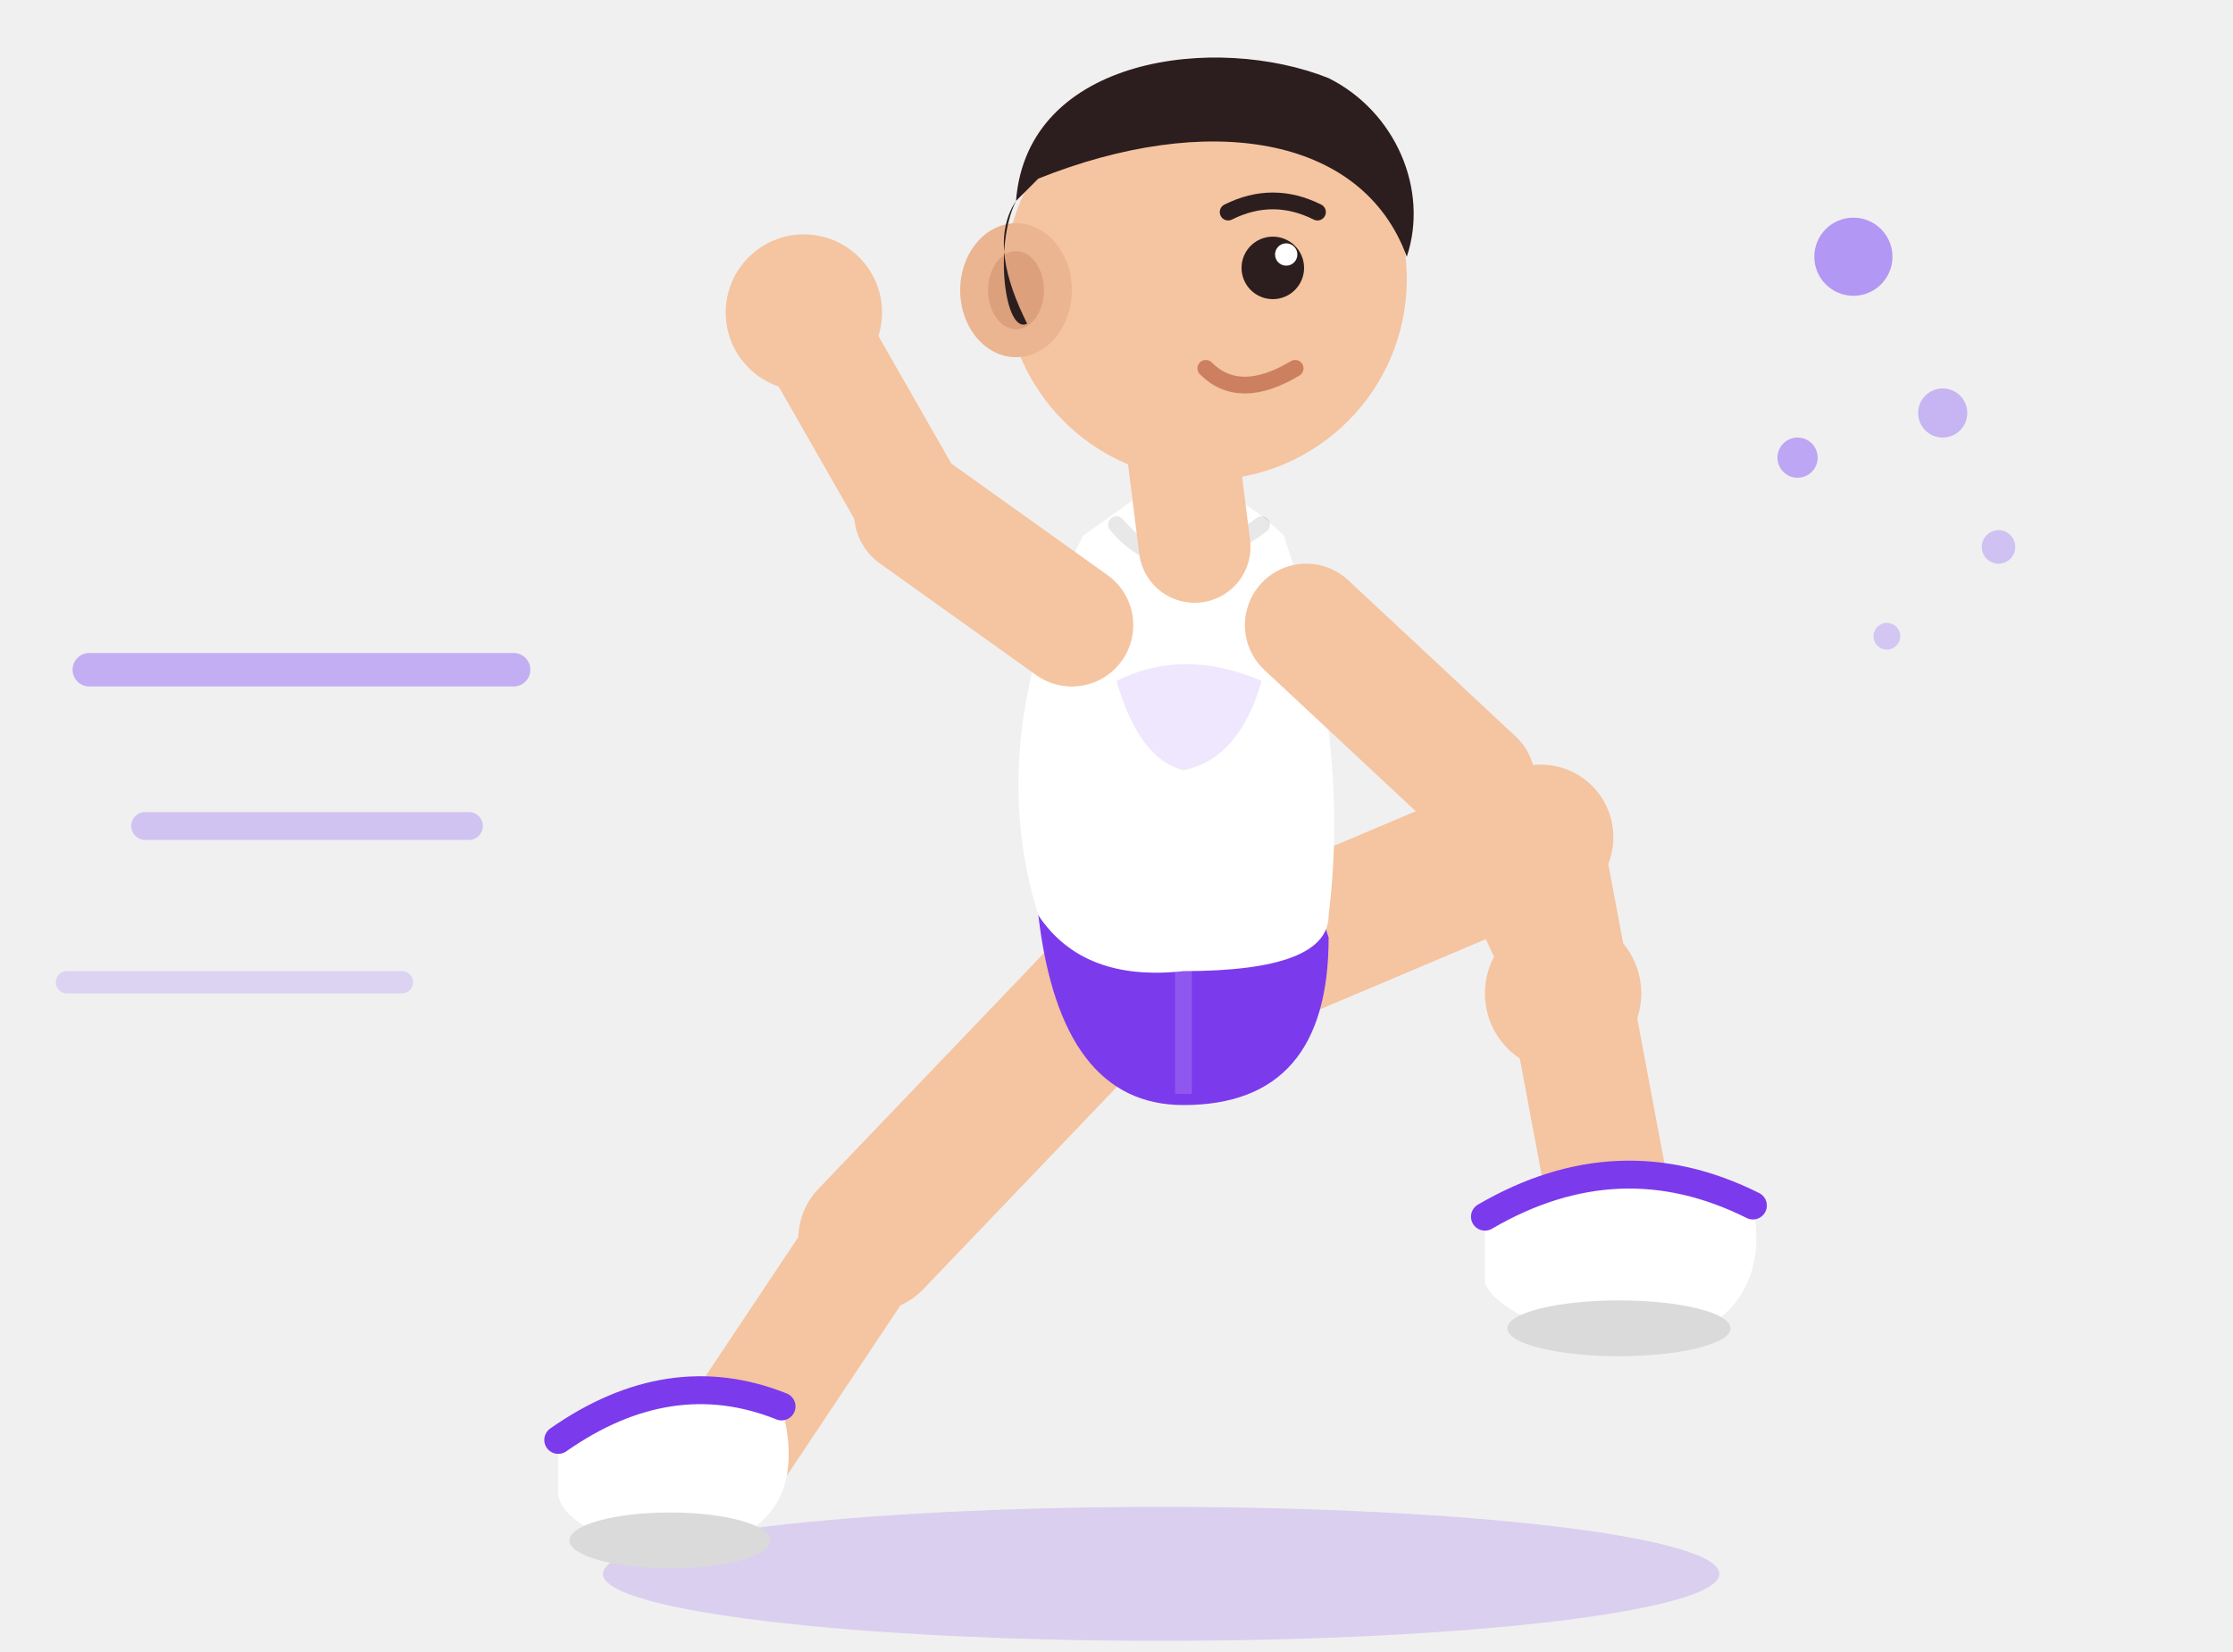
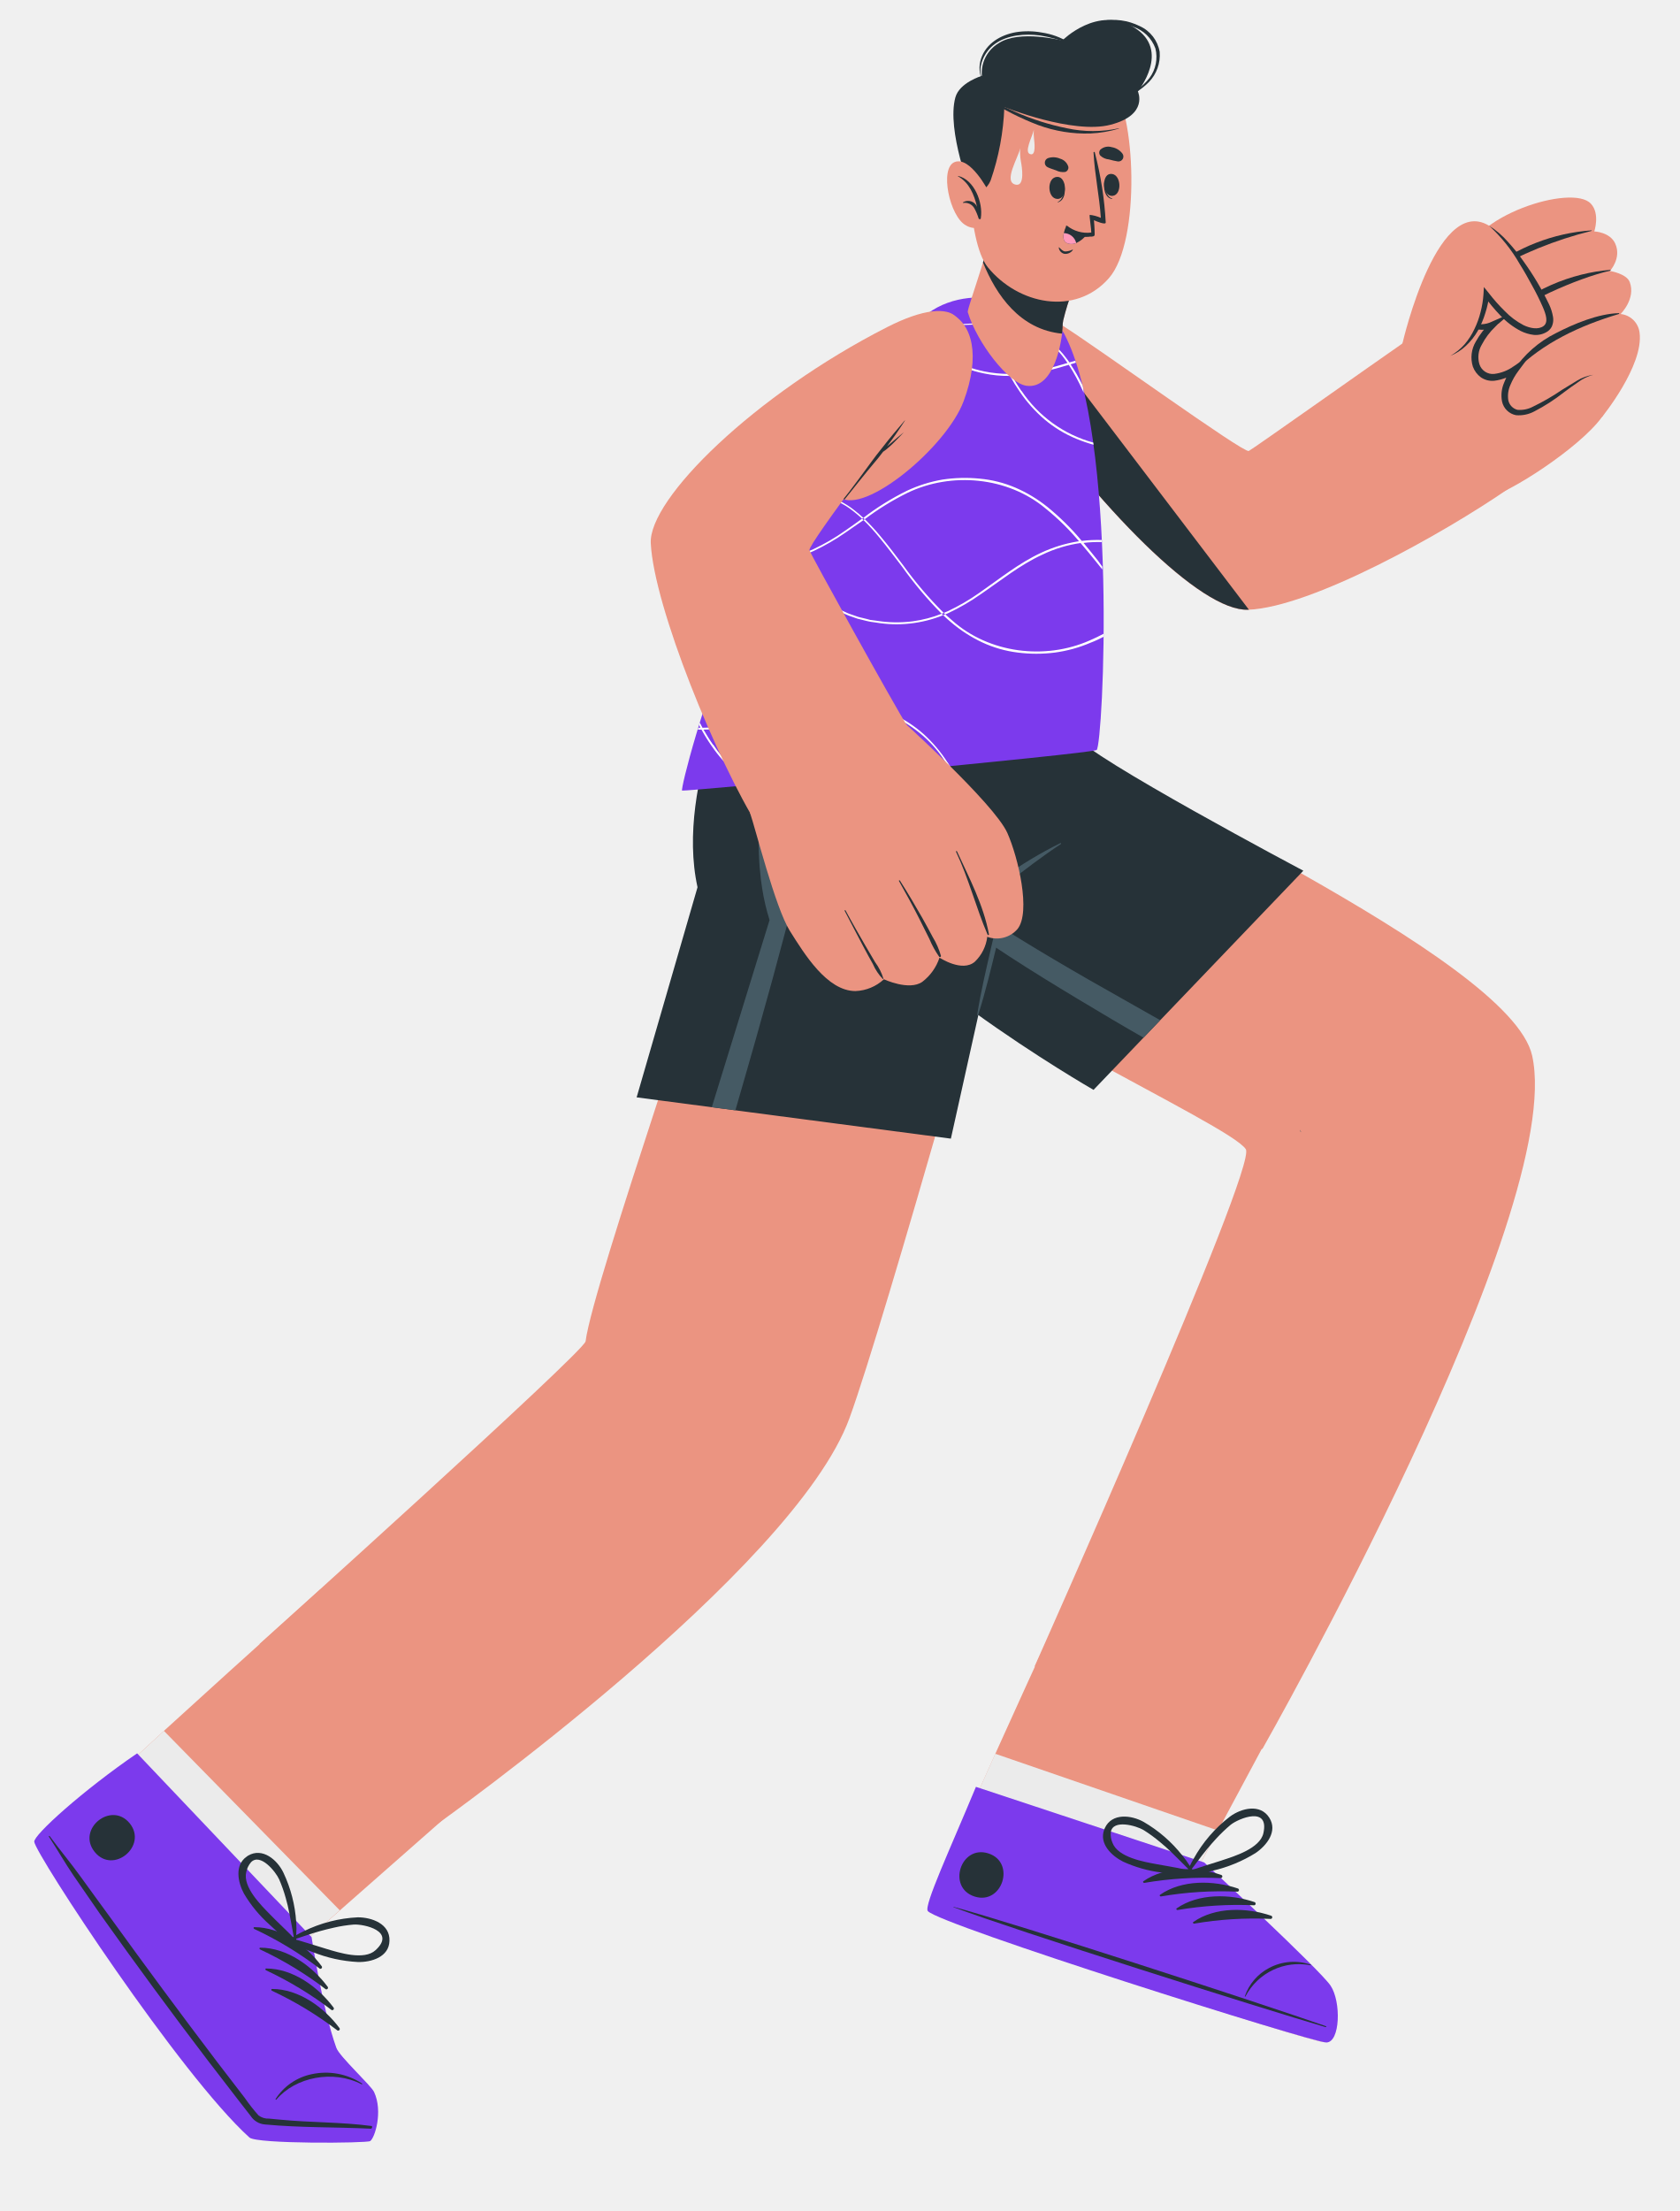
- <svg xmlns="http://www.w3.org/2000/svg" viewBox="0 0 200 148" fill="none">
-   <ellipse cx="104" cy="141" rx="50" ry="6" fill="rgba(124,58,237,0.18)" />
-   <line x1="8" y1="60" x2="46" y2="60" stroke="#8B5CF6" stroke-width="3" stroke-linecap="round" opacity="0.45" />
-   <line x1="13" y1="74" x2="42" y2="74" stroke="#8B5CF6" stroke-width="2.5" stroke-linecap="round" opacity="0.30" />
-   <line x1="6" y1="88" x2="36" y2="88" stroke="#8B5CF6" stroke-width="2" stroke-linecap="round" opacity="0.20" />
-   <line x1="100" y1="88" x2="78" y2="111" stroke="#F5C4A0" stroke-width="13" stroke-linecap="round" />
-   <line x1="78" y1="111" x2="66" y2="129" stroke="#F5C4A0" stroke-width="11" stroke-linecap="round" />
-   <path d="M50 129 Q60 121 70 126 Q73 137 62 139 Q51 138 50 134 Z" fill="white" />
-   <path d="M50 129 Q60 122 70 126" stroke="#7C3AED" stroke-width="2.5" stroke-linecap="round" />
-   <ellipse cx="60" cy="138" rx="9" ry="2.5" fill="#DADADA" />
-   <line x1="112" y1="86" x2="138" y2="75" stroke="#F5C4A0" stroke-width="13" stroke-linecap="round" />
-   <line x1="138" y1="75" x2="144" y2="107" stroke="#F5C4A0" stroke-width="11" stroke-linecap="round" />
-   <path d="M133 109 Q145 102 157 108 Q159 118 148 121 Q135 119 133 115 Z" fill="white" />
-   <path d="M133 109 Q145 102 157 108" stroke="#7C3AED" stroke-width="2.5" stroke-linecap="round" />
-   <ellipse cx="145" cy="119" rx="10" ry="2.5" fill="#DADADA" />
-   <path d="M93 82 Q95 99 106 99 Q119 99 119 84 Q116 74 104 73 Q93 75 93 82 Z" fill="#7C3AED" />
-   <line x1="106" y1="74" x2="106" y2="98" stroke="rgba(255,255,255,0.15)" stroke-width="1.5" />
-   <path d="M97 48 Q88 66 93 82 Q97 88 106 87 Q119 87 119 82 Q121 66 115 48 Q110 43 104 43 Z" fill="white" />
-   <path d="M100 47 Q105 53 113 47" stroke="rgba(0,0,0,0.09)" stroke-width="1.5" stroke-linecap="round" />
-   <path d="M100 61 Q106 58 113 61 Q111 68 106 69 Q102 68 100 61 Z" fill="rgba(124,58,237,0.12)" />
-   <line x1="117" y1="56" x2="132" y2="70" stroke="#F5C4A0" stroke-width="11" stroke-linecap="round" />
-   <line x1="132" y1="70" x2="139" y2="85" stroke="#F5C4A0" stroke-width="10" stroke-linecap="round" />
-   <circle cx="140" cy="89" r="7" fill="#F5C4A0" />
-   <line x1="96" y1="56" x2="82" y2="46" stroke="#F5C4A0" stroke-width="11" stroke-linecap="round" />
-   <line x1="82" y1="46" x2="74" y2="32" stroke="#F5C4A0" stroke-width="10" stroke-linecap="round" />
-   <circle cx="72" cy="28" r="7" fill="#F5C4A0" />
-   <line x1="106" y1="41" x2="107" y2="49" stroke="#F5C4A0" stroke-width="10" stroke-linecap="round" />
-   <circle cx="108" cy="25" r="18" fill="#F5C4A0" />
-   <ellipse cx="91" cy="26" rx="5" ry="6" fill="#EBB592" />
-   <ellipse cx="91" cy="26" rx="2.5" ry="3.5" fill="#DCA07C" />
-   <path d="M91 18 C92 5 109 3 119 7 C125 10 128 17 126 23 C122 12 108 10 93 16 Z" fill="#2C1E1E" />
-   <path d="M91 18 C89 22 90 30 92 29 C90 25 89 21 91 18 Z" fill="#2C1E1E" />
-   <circle cx="114" cy="24" r="2.8" fill="#2C1E1E" />
-   <circle cx="115.2" cy="22.8" r="1" fill="white" />
-   <path d="M110 19 Q114 17 118 19" stroke="#2C1E1E" stroke-width="1.5" stroke-linecap="round" />
-   <path d="M108 33 Q111 36 116 33" stroke="#CC8060" stroke-width="1.5" stroke-linecap="round" />
-   <circle cx="166" cy="23" r="3.5" fill="rgba(139,92,246,0.60)" />
-   <circle cx="174" cy="37" r="2.2" fill="rgba(139,92,246,0.40)" />
-   <circle cx="161" cy="41" r="1.8" fill="rgba(139,92,246,0.50)" />
-   <circle cx="179" cy="49" r="1.5" fill="rgba(139,92,246,0.32)" />
-   <circle cx="169" cy="57" r="1.2" fill="rgba(139,92,246,0.28)" />
+ <svg xmlns="http://www.w3.org/2000/svg" viewBox="108 78 285 375">
+   <g id="freepik--Character--inject-29">
+     <path d="M332.68,424.37c-2.43,0-65.08-20.33-67-22.63-.73-.85,24-54.4,24-54.4L329,361.65,311.67,394s19.93,18,21.75,20.75S335.1,424.35,332.68,424.37Z" style="fill:#eb9481" />
+     <path d="M332.68,424.36c-2.43,0-65.08-20.32-67-22.61-.35-.42,5.38-13.48,11.16-26.3l37.73,13L311.67,394s19.93,18,21.74,20.75S335.1,424.35,332.68,424.36Z" style="fill:#ebebeb" />
+     <path d="M333,424.42c-2.42,0-65.71-20-67.6-22.29-.73-.86,3.86-10.71,8.16-21.07l38.72,12.82s19.64,18.19,21.45,20.91S335.37,424.4,333,424.42Z" style="fill:#7C3AED" />
+     <path d="M332.87,421.63c-10.37-3.65-52.56-17.39-63.09-20.21-.08,0-.1,0,0,.06,10.2,3.85,52.5,17.25,63.06,20.32C333,421.87,333.09,421.71,332.87,421.63Z" style="fill:#263238" />
+     <path d="M330.4,411.24a8.83,8.83,0,0,0-7.08.53,8.53,8.53,0,0,0-4.15,4.82c0,.06.09.1.12,0a10.22,10.22,0,0,1,11.07-5.26A.07.07,0,0,0,330.4,411.24Z" style="fill:#263238" />
+     <path d="M315.18,396c-4.17-1.41-9.5-1.51-13.21,1.07-.14.1,0,.3.15.28a61.15,61.15,0,0,1,13-.81A.28.28,0,0,0,315.18,396Z" style="fill:#263238" />
+     <path d="M318,398.3c-4.16-1.41-9.5-1.51-13.21,1.07-.14.1,0,.3.15.28a60.5,60.5,0,0,1,13-.81A.28.28,0,0,0,318,398.3Z" style="fill:#263238" />
+     <path d="M320.83,400.61c-4.17-1.42-9.5-1.51-13.22,1.06-.14.1,0,.31.15.28a61.23,61.23,0,0,1,13-.8A.28.28,0,0,0,320.83,400.61Z" style="fill:#263238" />
+     <path d="M323.65,402.92c-4.17-1.42-9.5-1.52-13.21,1.06-.15.1,0,.31.14.28a60.57,60.57,0,0,1,13-.8A.28.28,0,0,0,323.65,402.92Z" style="fill:#263238" />
+     <path d="M275.67,392.35c-4.7-1.51-7.06,5.79-2.35,7.31S280.38,393.86,275.67,392.35Z" style="fill:#263238" />
+     <path d="M323.33,386.3c-1.55-2.45-4.78-1.6-6.67-.2a23.06,23.06,0,0,0-6.2,7.21,13.23,13.23,0,0,0-.62,1.17c-.07.18-.16.35-.24.51s0,0,0,0l-.05.14c-.06.15-.12.28-.18.42a.11.11,0,0,0,.11.15.55.55,0,0,0,.29.54.43.43,0,0,0,.34.05c1-.3,2.05-.58,3.1-.87a5.18,5.18,0,0,0,.53-.14,23.93,23.93,0,0,0,7.27-3C322.88,391,324.79,388.61,323.33,386.3Zm-8,7.22c-.86.28-1.73.54-2.58.81l-2.19.71-.29.11-.28.1.16-.23,0,0c.37-.49.74-1,1.09-1.44a42.66,42.66,0,0,1,3.1-3.76,26.86,26.86,0,0,1,2.44-2.33c1.36-1.08,6.61-3.24,5.54,1.45C321.73,391.5,317.43,392.83,315.31,393.52Z" style="fill:#263238" />
+     <path d="M310.36,395.62a.13.13,0,0,0,.07-.18,2.45,2.45,0,0,0-.18-.29.26.26,0,0,0-.07-.13s0,0,0,0a2.65,2.65,0,0,0-.31-.52,16.45,16.45,0,0,0-1.3-1.8A23.06,23.06,0,0,0,302,387c-2.06-1.15-5.37-1.56-6.58,1.06a1.45,1.45,0,0,0-.11.29c-.87,2.36,1.26,4.41,3.2,5.39a22.3,22.3,0,0,0,6.58,1.86c1.57.23,3.17.41,4.71.65h0C310.19,396.34,310.41,395.94,310.36,395.62Zm-6.07-1.43c-2.2-.4-6.65-1.16-7.57-3.65a3.56,3.56,0,0,1-.28-1.8c.35-2.23,4.34-1.09,5.58-.34a25.05,25.05,0,0,1,2.74,2c.66.53,1.28,1.1,1.9,1.69,1,.95,1.95,1.95,2.94,2.92v0c.06.07.13.12.19.18l-.25,0a6.4,6.4,0,0,0-.63-.14C307.38,394.71,305.83,394.48,304.29,394.19Z" style="fill:#263238" />
+     <path d="M322.15,374.64l-38.64-14s37.75-84.53,35.84-87.71c-2.49-4.16-49.88-25.15-63.73-40.23-18.22-19.84-8.27-44.14-8.27-44.14l36.43,0s4.86,13.12,5.84,14.71c4,6.4,74.54,36.81,78.3,53.78C373.83,283.75,322.15,374.64,322.15,374.64Z" style="fill:#eb9481" />
+     <path d="M293.51,262.85l35.59-37.17s-36.66-19.44-38.57-22.8-6.75-14.29-6.75-14.29l-36.43,0s-8,18-.22,35.05S293.51,262.85,293.51,262.85Z" style="fill:#263238" />
+     <path d="M298.58,247.5q3.1,1.77,6.24,3.53L302,254c-1.79-1-3.57-2.07-5.36-3.11-7.82-4.65-15.66-9.32-23.18-14.55a103.66,103.66,0,0,1-10.93-8.49c-.84-.81-1.68-1.63-2.47-2.53-.4-.45-.77-.94-1.12-1.41a16.25,16.25,0,0,1-1-1.44,34.14,34.14,0,0,1-3.31-6.19,46.27,46.27,0,0,1-3.12-13.49,55.31,55.31,0,0,1,.55-13.67,53.26,53.26,0,0,0-.08,6.8,63,63,0,0,0,.68,6.74,45.54,45.54,0,0,0,3.84,12.78,33.39,33.39,0,0,0,3.38,5.65c.32.45.67.88,1,1.29s.69.83,1.07,1.21c.74.77,1.57,1.51,2.4,2.22a110.47,110.47,0,0,0,10.91,7.82C282.84,238.5,290.67,243.06,298.58,247.5Z" style="fill:#455a64" />
+     <path d="M328.57,269.87a1.7,1.7,0,0,0,0-.22c0-.09,0-.09,0-.15h0a.46.46,0,0,0,0,.1l.06.21.05.1.07.13v0Z" style="fill:#455a64" />
+     <path d="M170.14,440.88c-1,0-17.95.83-19.41-.48-14.74-13.2-35.46-47.88-35.88-49.63-.28-1.09,15.3-13.92,15.38-14,1.61-1.77,32.12-29.21,32.12-29.21l30.38,30.63L161.13,406l-.51.5a109.1,109.1,0,0,0,4.31,18.81c.43,1.25,5.9,6.62,6.27,7.65C172.41,436.34,171.47,440.88,170.14,440.88Z" style="fill:#eb9481" />
+     <path d="M170.15,440.88c-1,0-18,.83-19.42-.48-14.74-13.2-35.46-47.88-35.89-49.63-.28-1.09,15.31-13.92,15.39-14,.4-.43,2.55-2.43,5.58-5.2L165.64,402l-4.51,4-.52.5a110.76,110.76,0,0,0,4.32,18.81c.43,1.25,5.9,6.62,6.26,7.66C172.41,436.33,171.47,440.88,170.15,440.88Z" style="fill:#ebebeb" />
+     <path d="M170.8,441.14c-.55.37-19.25.52-20.48-.6-11.8-10.66-36.26-48-36.51-50.16-.15-1.12,8.21-8.68,17.45-15l29.6,31.17s1.83,12.23,4.2,18.78c.54,1.49,5.92,6.4,6.4,7.49C173,436.12,171.59,440.61,170.8,441.14Z" style="fill:#7C3AED" />
+     <path d="M169.39,431.36a11.23,11.23,0,0,0-8.53-1.56,9.6,9.6,0,0,0-6.12,4.22c0,.07.09.15.14.09,3.25-3.85,9.64-5.08,14.43-2.62A.08.08,0,1,0,169.39,431.36Z" style="fill:#263238" />
+     <path d="M130,387.24c-3.13-3.82-9.07,1-5.93,4.87S133.1,391.07,130,387.24Z" style="fill:#263238" />
+     <path d="M174.07,407.19c.12-2.9-3-4-5.37-4a23.25,23.25,0,0,0-9.21,2.38c-.41.19-.8.4-1.18.61-.16.11-.33.2-.48.29h0l-.12.09-.39.24a.12.12,0,0,0,0,.19.54.54,0,0,0-.07.61.41.41,0,0,0,.25.23c1,.33,2,.69,3,1.05a4.6,4.6,0,0,0,.52.19,23.93,23.93,0,0,0,7.68,1.7C171,410.83,174,409.92,174.07,407.19Zm-10.71,1.35-2.59-.8c-.74-.24-1.46-.45-2.2-.67l-.3-.08-.29-.07.27-.1h0c.58-.19,1.15-.37,1.72-.57a43.8,43.8,0,0,1,4.68-1.31,23.52,23.52,0,0,1,3.33-.52c1.73-.12,7.28,1.1,3.73,4.34C169.79,410.55,165.49,409.18,163.36,408.54Z" style="fill:#263238" />
+     <path d="M158.09,407.44a.12.12,0,0,0,.16-.1,2.18,2.18,0,0,0,0-.35.23.23,0,0,0,0-.14s0,0,0,0a2.55,2.55,0,0,0,0-.61,14.83,14.83,0,0,0,0-2.21,23,23,0,0,0-2.17-8.41c-1-2.12-3.52-4.35-6-2.89a2.27,2.27,0,0,0-.25.18c-2.06,1.44-1.48,4.34-.45,6.25a22.16,22.16,0,0,0,4.35,5.28c1.16,1.09,2.36,2.15,3.49,3.23l0,0A.52.52,0,0,0,158.09,407.44Zm-4.17-4.63c-1.57-1.59-4.79-4.75-4.14-7.32a3.67,3.67,0,0,1,.8-1.64c1.56-1.63,4.19,1.58,4.78,2.91a23.5,23.5,0,0,1,1.12,3.18c.24.82.43,1.64.59,2.48.29,1.35.5,2.71.76,4.08v0c0,.08,0,.17.05.26a1.45,1.45,0,0,0-.17-.18c-.15-.17-.28-.32-.44-.48C156.17,405,155,403.92,153.92,402.81Z" style="fill:#263238" />
+     <path d="M162.6,411.52c-2.61-3.54-6.93-6.66-11.45-6.66-.18,0-.18.25,0,.31a60.84,60.84,0,0,1,11.11,6.74A.28.28,0,0,0,162.6,411.52Z" style="fill:#263238" />
+     <path d="M163.61,415c-2.62-3.54-6.94-6.66-11.46-6.66-.18,0-.17.25,0,.31a60.29,60.29,0,0,1,11.11,6.74A.28.28,0,0,0,163.61,415Z" style="fill:#263238" />
+     <path d="M164.61,418.53c-2.62-3.54-6.94-6.66-11.46-6.66-.18,0-.17.25,0,.31a61.41,61.41,0,0,1,11.11,6.74A.28.28,0,0,0,164.61,418.53Z" style="fill:#263238" />
+     <path d="M165.61,422c-2.62-3.54-6.94-6.66-11.46-6.66-.17,0-.17.25,0,.31a60.84,60.84,0,0,1,11.11,6.74A.28.28,0,0,0,165.61,422Z" style="fill:#263238" />
+     <path d="M171,438.58c-5.14-.68-10.39-.57-15.54-1.08l-1.81-.17a2.72,2.72,0,0,1-1.8-.55,29.87,29.87,0,0,1-2.31-2.94q-2.31-3-4.61-6-9.24-12.17-18.17-24.55c-1.69-2.33-3.4-4.64-5.09-7s-3.54-4.55-5.24-6.87c-.06-.09-.2,0-.14.08,1.43,2.19,2.73,4.47,4.2,6.63s3,4.32,4.46,6.46q4.52,6.36,9.13,12.63t9.35,12.48q2.38,3.12,4.8,6.23c.77,1,1.54,2,2.33,3a3.16,3.16,0,0,0,2.37,1.39c6,.57,12,.43,18,.72C171.16,439,171.21,438.61,171,438.58Z" style="fill:#263238" />
+     <path d="M282,188.59s3.6,30.8-2.76,37.81c0,0-21.06,75.51-27.15,92.17-9.44,25.82-69.81,68.73-69.81,68.73l-30.25-30.47s55.09-49.57,55.31-51.33c1.28-10,23.42-72.79,22.8-74.49-7-19.42,4.34-42.42,4.34-42.42Z" style="fill:#eb9481" />
+     <path d="M216,264.12l53.31,7,9.94-44.7s7.84-8.07,6.94-38h-51.7s-12.07,22.35-8.16,40.06Z" style="fill:#263238" />
+     <path d="M239.17,211.28a70.61,70.61,0,0,0,.1,11.36c.09.94.17,1.88.34,2.79l.21,1.4.28,1.37a33.79,33.79,0,0,0,1.47,5.27l.2.49-.14.51q-2.53,9.59-5.22,19.1c-1.21,4.25-2.42,8.5-3.66,12.75l-4-.53,9.8-31.74a36.74,36.74,0,0,1-1.25-5.34l-.21-1.47-.15-1.47c-.12-1-.15-2-.2-3a65.45,65.45,0,0,1,.56-11.72c.32-1.94.6-3.87,1.06-5.76s.93-3.78,1.46-5.64c.25-.94.57-1.86.9-2.77l.95-2.74c.71-1.8,1.49-3.58,2.22-5.35-.55,1.85-1.15,3.68-1.68,5.52s-1,3.71-1.37,5.6-.77,3.75-1,5.65S239.35,209.38,239.17,211.28Z" style="fill:#455a64" />
+     <path d="M279.26,226.79a36.57,36.57,0,0,0-1.64,5.65c-.48,1.94-.93,3.88-1.38,5.82-.9,3.94-1.84,7.86-2.47,11.85a.09.09,0,0,0,.18,0c1.23-3.85,2.16-7.79,3.12-11.71.48-1.94.95-3.88,1.39-5.82a39.2,39.2,0,0,0,1.07-5.78C279.54,226.7,279.31,226.66,279.26,226.79Z" style="fill:#455a64" />
+     <path d="M287.89,221a68.24,68.24,0,0,0-9.87,5.95c-3.3,2.36-6.2,5.18-9.29,7.8-.09.08,0,.23.1.16,3.26-2.3,6.61-4.42,9.76-6.87s6.13-4.74,9.38-6.89C288,221.06,288,220.91,287.89,221Z" style="fill:#455a64" />
+     <path d="M279.43,142.81c15.08,21.54,32.26,38.94,40.3,38.61,10.82-.43,33.13-12.93,44.11-20.49,3.23-2.22-14.56-27-18-24.62-4.17,2.87-25.52,18-26,18.18-1,.32-25.44-17.38-31.56-21.25C278.06,126.8,272.74,133.25,279.43,142.81Z" style="fill:#eb9481" />
+     <path d="M379.75,148.75c-3.84,5.26-15.89,13-19.52,13.71s-17.4-19.33-16.24-22.94,15.45-20.35,21.86-22.09S383.72,143.29,379.75,148.75Z" style="fill:#eb9481" />
+     <path d="M356.52,122.1c-.29,3.44,3.93,1.82,3.93,1.82s-5.51,3.79-4.45,7.46,6.07,1.39,6.44,1.24c-.29.2-5.27,3.82-3.82,7.4s6.2.69,6.5.5c-.22.27-3,4-1.26,6.46,3,4.23,10.28-5.1,14.45-5.43,0,0,1.35,7,1.44,7.2,0,0,7.14-8.74,6.39-14.33a3.6,3.6,0,0,0-3.22-3.16s2.61-2.56,1.56-5.41c-.55-1.46-3.37-1.89-3.37-1.89s2-2.14.92-4.61c-.87-2-3.57-2.1-3.57-2.1s1-3-.56-4.68C374.79,109.07,357.16,114.73,356.52,122.1Z" style="fill:#eb9481" />
+     <path d="M378,117.16c.06,0,0-.1,0-.09A32.12,32.12,0,0,0,360.21,124c-.15.13,0,.45.2.33A66,66,0,0,1,378,117.16Z" style="fill:#263238" />
+     <path d="M381.19,123.9c.07,0,0-.14,0-.13-6.44.5-14,3.42-19,8.75-.17.18-.14.52.07.32C365.87,129.55,375.35,125.23,381.19,123.9Z" style="fill:#263238" />
+     <path d="M364.89,141c5-4.93,11.1-7.75,17.76-9.75.09,0,0-.15,0-.14-3.53.09-7.64,1.81-10.73,3.41a18.54,18.54,0,0,0-7.16,6.3C364.65,140.94,364.79,141.11,364.89,141Z" style="fill:#263238" />
+     <path d="M360.45,123.92a20.63,20.63,0,0,0-2.72,2.73,7.08,7.08,0,0,0-1.67,3.29,2.32,2.32,0,0,0,.36,1.63,3.34,3.34,0,0,0,1.29,1.13,4.12,4.12,0,0,0,3.35-.13l2.59-1.14-2,2a11.5,11.5,0,0,0-2.26,3,4.15,4.15,0,0,0-.41,3.37,2.38,2.38,0,0,0,2.5,1.62,7.11,7.11,0,0,0,3.33-1.31l2.78-1.89-2,2.68a11,11,0,0,0-1.37,2.41,4.59,4.59,0,0,0-.35,2.57,2.13,2.13,0,0,0,1.55,1.63A4.74,4.74,0,0,0,368,147a38,38,0,0,0,5-2.89c.83-.52,1.66-1,2.52-1.54a7.24,7.24,0,0,1,2.76-1,7.48,7.48,0,0,0-2.61,1.28c-.81.54-1.6,1.13-2.39,1.71a31.41,31.41,0,0,1-5,3.22,5.6,5.6,0,0,1-3.1.64,3,3,0,0,1-2.37-2.32,5.44,5.44,0,0,1,.35-3.19,12,12,0,0,1,1.48-2.72l.78.8a8.2,8.2,0,0,1-3.93,1.59,3.42,3.42,0,0,1-2.25-.57,3.93,3.93,0,0,1-1.38-1.83,5.24,5.24,0,0,1,.51-4.26,13,13,0,0,1,2.54-3.25l.56.83a4.94,4.94,0,0,1-4.17-.06,4.15,4.15,0,0,1-1.52-1.48,3,3,0,0,1-.36-2.09,7.27,7.27,0,0,1,2-3.43A17.33,17.33,0,0,1,360.45,123.92Z" style="fill:#263238" />
+     <path d="M345.92,136.24s6.16-26.94,15.52-19.37c2.77,2.25,11.5,14.8,9,16.6-3.21,2.33-7.83-2.23-10.27-5.56,0,0-.81,9.46-7.56,10.87A6.86,6.86,0,0,1,345.92,136.24Z" style="fill:#eb9481" />
+     <path d="M360.62,116.29a14.66,14.66,0,0,1,3.2,2.74,31,31,0,0,1,2.64,3.3,48,48,0,0,1,4.33,7.29,7.88,7.88,0,0,1,.67,2.14,2.81,2.81,0,0,1-.08,1.28,1.94,1.94,0,0,1-.3.64,2.37,2.37,0,0,1-.5.5,3.6,3.6,0,0,1-2.39.62,6.83,6.83,0,0,1-2.21-.66,12.84,12.84,0,0,1-3.47-2.65,30.43,30.43,0,0,1-2.73-3.28l.88-.26a16.62,16.62,0,0,1-.69,3.16,15.18,15.18,0,0,1-1.27,3,10.82,10.82,0,0,1-2,2.53,8.43,8.43,0,0,1-2.67,1.72,9.39,9.39,0,0,0,2.42-1.95,11.46,11.46,0,0,0,1.67-2.59,14.68,14.68,0,0,0,1.05-2.89,16.57,16.57,0,0,0,.49-3l.07-1.25.81,1a29.73,29.73,0,0,0,2.73,3.08,12.34,12.34,0,0,0,3.19,2.39c1.14.55,2.53.79,3.39.15s.4-2-.11-3.19a41.06,41.06,0,0,0-1.84-3.7c-.66-1.22-1.34-2.44-2.08-3.61A26.92,26.92,0,0,0,360.62,116.29Z" style="fill:#263238" />
+     <path d="M319.87,181.41h-.14c-8,.32-25.22-17.07-40.29-38.61-4.91-7-3.37-12.34,1.82-12.16Z" style="fill:#263238" />
+     <path d="M223.71,212.09c.14.21,69.55-6.26,70.33-6.89,1.09-.9,3.71-53.08-5.51-70.6-2.31-4.37-15.84-9.78-23.92-2.82C237.86,154.8,223.23,211.31,223.71,212.09Z" style="fill:#7C3AED" />
+     <path d="M295.22,186c-.72.37-1.45.72-2.2,1a23.3,23.3,0,0,1-6.07,1.68,24.9,24.9,0,0,1-6.28,0,20.18,20.18,0,0,1-6.05-1.73,23.85,23.85,0,0,1-5.28-3.41c-.45-.38-.9-.77-1.32-1.18a2,2,0,0,1-.26-.25,64.59,64.59,0,0,1-6.73-8c-1.27-1.66-2.51-3.33-3.84-4.93a34.8,34.8,0,0,0-2.73-3l-.27-.26c-.45-.42-.92-.81-1.4-1.19a12.85,12.85,0,0,0-5.55-2.6l-.77-.14-.77-.06-.39,0-1.16,0c-.61,0-1.2,0-1.8.08l.12-.22c.56,0,1.12-.07,1.67-.09l.79,0h.39l.4,0,.78.08c.27,0,.52.08.78.13a13,13,0,0,1,5.67,2.64,19.12,19.12,0,0,1,1.46,1.24l.27.25a36,36,0,0,1,2.71,2.94c1.35,1.6,2.6,3.28,3.86,4.94a63.41,63.41,0,0,0,6.82,8c.08.09.18.17.27.26.39.36.79.71,1.2,1.06,6.25,5.57,15.75,6.74,23.33,3.38.81-.34,1.59-.73,2.35-1.13Zm-3.69-16.22-.36,0-.5.08a23.56,23.56,0,0,0-6,1.87c-3.83,1.77-7.1,4.45-10.52,6.81a35.25,35.25,0,0,1-5.38,3.13l-.69.29-.31.13a21.15,21.15,0,0,1-4.94,1.29,21.48,21.48,0,0,1-6.2-.11l-.77-.1c-.26,0-.5-.12-.75-.17-.51-.12-1-.23-1.51-.37l-1.47-.51a5,5,0,0,1-.72-.31l-.7-.31c-3.78-1.77-6.87-4.69-10.54-6.73a30.48,30.48,0,0,0-2.79-1.42l-.05,0-.35-.13a.52.52,0,0,0-.06.13.15.15,0,0,0,0,.09l.39.15A30.17,30.17,0,0,1,240,175c3.63,2,6.71,5,10.53,6.77l.72.33a7.44,7.44,0,0,0,.72.31l1.49.52c.5.14,1,.25,1.52.38.27.05.51.13.78.16l.78.11A21.07,21.07,0,0,0,268,182.34l.32-.12.56-.24a36.36,36.36,0,0,0,5.44-3.16c3.45-2.35,6.7-5,10.49-6.74a22.24,22.24,0,0,1,6.63-2l.36,0a23.06,23.06,0,0,1,3.11-.15v-.34A22.64,22.64,0,0,0,291.53,169.74Zm2.73,3.31c-.8-1-1.6-2-2.44-3a4.28,4.28,0,0,0-.29-.33,42.35,42.35,0,0,0-5.87-5.8,23.34,23.34,0,0,0-5.38-3.24,20.05,20.05,0,0,0-6.1-1.54,25.47,25.47,0,0,0-6.29.16,23.66,23.66,0,0,0-6,1.88,44.55,44.55,0,0,0-7.48,4.65l-.22.14c-.94.68-1.88,1.36-2.82,2a34.9,34.9,0,0,1-5.38,3.13,20.85,20.85,0,0,1-6,1.72,23.21,23.21,0,0,1-3,.17l-.07.18a.52.52,0,0,0-.06.13h.41a23.11,23.11,0,0,0,2.76-.17,21.26,21.26,0,0,0,6-1.72,36.81,36.81,0,0,0,5.44-3.15c1-.67,1.93-1.36,2.89-2l.22-.15a45.17,45.17,0,0,1,7.37-4.56c7.46-3.59,17-2.72,23.42,2.65a40.7,40.7,0,0,1,5.7,5.59,4.28,4.28,0,0,1,.29.33c.88,1,1.73,2.07,2.58,3.11l1.06,1.32a3.69,3.69,0,0,0,0-.47Zm-4.81-33.63-.27.08c-.63.18-1.26.38-1.89.55a36.32,36.32,0,0,1-6.09,1.23c-.57.05-1.13.09-1.71.1h-.34A21.18,21.18,0,0,1,275,141a21.64,21.64,0,0,1-5.83-2.1l-.7-.35c-.22-.12-.44-.27-.66-.41-.43-.27-.88-.54-1.31-.84l-1.23-.95a5.57,5.57,0,0,1-.58-.51l-.56-.54c-.43-.41-.84-.85-1.24-1.28l-.11-.15a1.5,1.5,0,0,1-.2-.24,2,2,0,0,0-.21.2l.07.08a.85.85,0,0,0,.11.14,18.94,18.94,0,0,0,1.38,1.46l.57.54a6,6,0,0,0,.59.53l1.24,1c.43.3.88.57,1.33.86.22.13.43.29.66.41l.71.35a21.35,21.35,0,0,0,5.91,2.14,20,20,0,0,0,4.36.42h.35c.53,0,1,0,1.56-.09a35.74,35.74,0,0,0,6.16-1.23c.66-.18,1.33-.38,2-.58l.25-.07c.29-.09.59-.19.89-.27,0-.1-.07-.22-.11-.33Zm-8.16,4.87c-.59-.84-1.11-1.7-1.62-2.59-.06-.1-.11-.21-.18-.32a74.74,74.74,0,0,1-3.75-8.25l-.06-.14a1.43,1.43,0,0,1-.08-.22c-.59-1.44-1.16-2.89-1.78-4.32h-.3c.61,1.43,1.19,2.86,1.77,4.31l.08.21c0,.08.07.18.11.26a73.38,73.38,0,0,0,3.67,8.14,3.24,3.24,0,0,0,.17.32,31.58,31.58,0,0,0,1.71,2.76,23.69,23.69,0,0,0,4.2,4.68,20.42,20.42,0,0,0,5.38,3.26,26.1,26.1,0,0,0,2.9,1c0-.12-.05-.25-.06-.37A21.46,21.46,0,0,1,281.29,144.29Zm10.31-1.07a29.13,29.13,0,0,0-2-3.49c-.06-.11-.13-.2-.19-.31s-.37-.52-.56-.77a13.06,13.06,0,0,0-4.78-4c-.24-.11-.48-.23-.72-.33l-.73-.27-.37-.14-.38-.12-.76-.21a20,20,0,0,0-3.09-.58c-.82-.1-1.64-.16-2.46-.19h-.31c-1.17,0-2.33,0-3.5.08-2.09.14-4.16.39-6.22.66l-2.77.34-.34,0-.19,0a1.33,1.33,0,0,0-.16.17l.46-.05.34,0,2.68-.32c2.07-.24,4.14-.49,6.22-.62,1.18-.07,2.38-.1,3.56-.08h.31c.79,0,1.58.09,2.36.18a22.5,22.5,0,0,1,3,.59l.75.22.37.11.37.14.72.27c.25.1.47.22.71.32a12.93,12.93,0,0,1,4.68,4l.49.7a2.73,2.73,0,0,1,.21.3,31.74,31.74,0,0,1,2.38,4.41,3.49,3.49,0,0,1,.15.34C291.82,144.09,291.72,143.64,291.6,143.22Zm-22.85,64.06a23.82,23.82,0,0,0-4.05-4.8,20.78,20.78,0,0,0-5.27-3.43,25.25,25.25,0,0,0-6-1.87,23.25,23.25,0,0,0-6.29-.16,52.85,52.85,0,0,0-10,2.42l-.26.07c-.63.2-1.25.38-1.88.55a34.6,34.6,0,0,1-6.09,1.23,14.17,14.17,0,0,1-1.72.1h-.71l-.09.32h1a13.77,13.77,0,0,0,1.57-.09,36.1,36.1,0,0,0,6.16-1.22l2-.58.25-.08a55.35,55.35,0,0,1,9.85-2.35c8.22-1,17,2.91,21.32,10.07a5.48,5.48,0,0,1,.31.52l.36,0C269,207.71,268.89,207.49,268.75,207.28Zm-39.78-3c-.59-.83-1.12-1.7-1.63-2.59-.06-.1-.11-.21-.18-.32-.15-.27-.3-.55-.44-.84a2.77,2.77,0,0,0-.12.41,3.61,3.61,0,0,0,.22.44,3.3,3.3,0,0,0,.18.32,28.86,28.86,0,0,0,1.71,2.76,23.38,23.38,0,0,0,4.2,4.68,18.83,18.83,0,0,0,2.74,1.94l.62,0A20.81,20.81,0,0,1,229,204.3Zm13.14,5.59c-.78-1.94-1.55-3.88-2.43-5.78a32.86,32.86,0,0,0-2.36-4.37,3.21,3.21,0,0,0-.21-.3l-.55-.77a13.06,13.06,0,0,0-4.77-4c-.25-.1-.48-.22-.72-.33l-.73-.26-.38-.14-.38-.12-.6-.18c0,.08,0,.14-.07.22l.61.18.37.12.36.13.73.27c.25.1.47.22.71.33a12.9,12.9,0,0,1,4.67,4c.17.23.33.45.49.69a3.46,3.46,0,0,1,.22.31,31.09,31.09,0,0,1,2.37,4.4c.87,1.89,1.63,3.84,2.41,5.77.07.19.14.35.21.53a2.58,2.58,0,0,1,.29,0C242.27,210.28,242.2,210.09,242.11,209.89Z" style="fill:#fff" />
+     <path d="M282.13,143.43c-3.06-.42-8.35-7.24-9.95-12.47-.1-.36,1.09-3.66,2.36-7.73.76-2.47,1.55-5.24,2.08-7.82L292,122.7a41.69,41.69,0,0,0-3.62,9.59,5.82,5.82,0,0,0-.11,1.08,1.21,1.21,0,0,1,0,.18C288.17,135.63,286.93,144.08,282.13,143.43Z" style="fill:#eb9481" />
+     <path d="M274.76,122.52c2.25,5.56,6.28,11.38,13.41,12.07.05-.44.08-.79.09-1,0-.06,0-.13,0-.18a5.08,5.08,0,0,1,.11-1.08A42.2,42.2,0,0,1,292,122.7l-15.38-7.29C276.15,117.74,275.45,120.24,274.76,122.52Z" style="fill:#263238" />
+     <path d="M274.2,96.2c-2.66,5.52-2.19,22.74,1.36,27.11,5.14,6.33,14.84,8.36,20.54,1.89,5.54-6.28,4.52-28.7.44-32.8C290.53,86.36,278.14,88.05,274.2,96.2Z" style="fill:#eb9481" />
+     <path d="M288.5,109.16s-.09.06-.08.11c.11,1.15.05,2.49-1,3,0,0,0,.07,0,.06C288.73,112,288.79,110.24,288.5,109.16Z" style="fill:#263238" />
+     <path d="M287.39,108c-1.87,0-1.77,3.72,0,3.74S289,108,287.39,108Z" style="fill:#263238" />
+     <path d="M295.35,108.74s.09.05.09.1c0,1.16.19,2.49,1.25,2.84,0,0,0,.07,0,.07C295.39,111.6,295.16,109.83,295.35,108.74Z" style="fill:#263238" />
+     <path d="M296.35,107.5c1.86-.19,2.11,3.54.39,3.72S294.79,107.66,296.35,107.5Z" style="fill:#263238" />
+     <path d="M285.72,106.36c.48.23.95.36,1.44.54a2.56,2.56,0,0,0,1.58.26.79.79,0,0,0,.51-.82,2,2,0,0,0-1.39-1.42,2.88,2.88,0,0,0-2.08-.1A.84.84,0,0,0,285.72,106.36Z" style="fill:#263238" />
+     <path d="M297.62,105.38a14.84,14.84,0,0,1-1.5-.34,2.42,2.42,0,0,1-1.46-.65.77.77,0,0,1,0-1,2,2,0,0,1,1.94-.43,2.85,2.85,0,0,1,1.79,1.06A.84.84,0,0,1,297.62,105.38Z" style="fill:#263238" />
+     <path d="M287.72,120c.29.26.57.63,1,.65a3,3,0,0,0,1.24-.32,0,0,0,0,1,.05.06,1.54,1.54,0,0,1-1.45.66,1.22,1.22,0,0,1-.94-1C287.59,119.94,287.68,119.91,287.72,120Z" style="fill:#263238" />
+     <path d="M288.84,116.44a4,4,0,0,0,2.69,1.69,5.19,5.19,0,0,0,1.42,0l.27,0,.25-.05a.29.29,0,0,0,.23-.26h0a.5.5,0,0,0,0-.12h0v-.1c0-.89-.12-2.25-.12-2.25.33.15,2,.86,2,.39a59.55,59.55,0,0,0-1.86-11.9.11.11,0,0,0-.21,0c.18,3.72,1,7.38,1.24,11.11a6.46,6.46,0,0,0-1.88-.51c-.12,0,.29,2.61.26,3a.18.18,0,0,1,0,0,5.48,5.48,0,0,1-4.12-1.16C288.86,116.27,288.77,116.35,288.84,116.44Z" style="fill:#263238" />
+     <path d="M292.41,117.72a4.62,4.62,0,0,1-1.84,1.5,2.1,2.1,0,0,1-1.27.12c-.94-.22-1-1.07-.83-1.8a5.24,5.24,0,0,1,.38-1.13A6.1,6.1,0,0,0,292.41,117.72Z" style="fill:#263238" />
+     <path d="M290.57,119.22a2.1,2.1,0,0,1-1.27.12c-.94-.22-1-1.07-.83-1.8A2.17,2.17,0,0,1,290.57,119.22Z" style="fill:#ff99ba" />
+     <path d="M281.07,103.12c-.22,1.43-3.05,5.85-.69,6.21,1.5.23,1-3,.8-4A9.39,9.39,0,0,1,281.07,103.12Z" style="fill:#ebebeb" />
+     <path d="M283.38,100c-.15,1-1.86,4-.49,4.17.87.13.6-2,.52-2.71A7,7,0,0,1,283.38,100Z" style="fill:#ebebeb" />
+     <path d="M272.82,111s-4.28-10.88-2.75-16.47c.69-2.54,4.5-3.67,4.5-3.67a5.87,5.87,0,0,1,2.84-5.53c3.53-2.35,10.79-.45,10.79-.45s6-6.08,12.25-2.19.58,10.8.58,10.8,1.88,4-4.65,5.67c-6.36,1.67-18-3-18-3a42.81,42.81,0,0,1-2.33,12.46A3.89,3.89,0,0,1,272.82,111Z" style="fill:#263238" />
+     <path d="M289.35,85.2a12.14,12.14,0,0,0-4.61-1.68,13,13,0,0,0-4.39-.06c-2.59.46-5.05,1.88-5.92,4.48a5,5,0,0,0,.3,3.9s.1,0,.08,0c-1.24-2.2.1-5.07,2-6.41,2.14-1.52,5.06-1.74,7.59-1.42a21.31,21.31,0,0,1,4.89,1.38C289.38,85.38,289.43,85.26,289.35,85.2Z" style="fill:#263238" />
+     <path d="M304.73,86.81a5.87,5.87,0,0,0-3.38-4.38,10.06,10.06,0,0,0-6.43-.87,12.62,12.62,0,0,0-5.9,3s0,.1.05.06a11.1,11.1,0,0,1,11.12-2.1,6.08,6.08,0,0,1,3.82,3.7,6,6,0,0,1-1,5,11.3,11.3,0,0,1-5.09,3.61,0,0,0,0,0,0,.07,11.66,11.66,0,0,0,5-3A6.59,6.59,0,0,0,304.73,86.81Z" style="fill:#263238" />
+     <path d="M297.78,99.76a20.65,20.65,0,0,1-8.75,0A42,42,0,0,1,280.29,97c-1.63-.71-3.25-1.47-4.84-2.27a0,0,0,0,0,0,.08,45.89,45.89,0,0,0,8.67,4.4,23.43,23.43,0,0,0,8.85,1.43,19.73,19.73,0,0,0,4.88-.84S297.83,99.75,297.78,99.76Z" style="fill:#263238" />
+     <path d="M275.67,110.4s-3.07-5.94-5.71-4.92-.85,9.28,1.9,10.74a3,3,0,0,0,4.15-1Z" style="fill:#eb9481" />
+     <path d="M270.53,107.84s-.06,0,0,.07c1.92,1.09,2.73,3.12,3.22,5.17a1.64,1.64,0,0,0-2.37-.77c-.06,0,0,.12,0,.11a1.85,1.85,0,0,1,1.91.9,9.15,9.15,0,0,1,.73,1.74c.07.19.41.14.37-.08a.11.11,0,0,0,0,0C274.8,112.36,273.28,108.47,270.53,107.84Z" style="fill:#263238" />
+     <path d="M269.25,131.15c3.67,1.76,5.13,7.1,2.22,14.9s-16.83,19.35-21,16.3c-5.65-4.19,5.05-19.18,9.54-24.42C264.33,132.91,267.63,130.38,269.25,131.15Z" style="fill:#eb9481" />
+     <path d="M258.52,133.47C236,144.94,218,162.62,218.4,170.15c.54,10.81,11.27,37,18.38,48.3,2.09,3.32,27.55-13.47,25.32-17-2.69-4.28-16.67-29.63-16.79-30.12-.28-1,16.78-23.46,21.28-28.94C274.85,132.32,270.77,127.24,258.52,133.47Z" style="fill:#eb9481" />
+     <path d="M280.63,235.55a4.66,4.66,0,0,1-5.15,1.34,7,7,0,0,1-2.1,4.22c-2.15,1.87-6-.69-6-.69a8.5,8.5,0,0,1-2.91,4.1c-2.24,1.58-6.52-.43-6.52-.43a7.48,7.48,0,0,1-4.83,2c-4.81,0-8.66-6.28-11.14-10.23s-5.85-17.47-6.75-20l25.2-16.18s16.19,14.53,18.46,19.59C280.77,223.52,282.89,232.69,280.63,235.55Z" style="fill:#eb9481" />
+     <path d="M275.77,236.46c-.94-5-3.32-9.49-5.43-14.08a.09.09,0,0,0-.16.08c2.16,4.54,3.38,9.45,5.36,14.07C275.59,236.66,275.79,236.59,275.77,236.46Z" style="fill:#263238" />
+     <path d="M267.63,240.13a12.85,12.85,0,0,0-1.39-3.18c-.58-1.1-1.17-2.18-1.77-3.25-1.22-2.15-2.48-4.27-3.81-6.36-.06-.09-.21,0-.16.08,1.21,2.14,2.39,4.3,3.5,6.5.56,1.09,1.11,2.2,1.65,3.3a16,16,0,0,0,1.68,3.06A.18.18,0,0,0,267.63,240.13Z" style="fill:#263238" />
+     <path d="M257.87,244a9,9,0,0,0-1.41-2.8l-1.71-2.91c-1.12-1.95-2.25-3.89-3.31-5.88-.05-.1-.21,0-.15.07,1.06,2,2.1,4.06,3.18,6.08.53,1,1.07,2,1.61,2.95a8.56,8.56,0,0,0,1.7,2.55S257.88,244,257.87,244Z" style="fill:#263238" />
+     <path d="M259.31,153l-.85.72c1.08-1.42,2.09-2.88,3.05-4.38,0,0,0-.07-.05,0-1.32,1.53-2.61,3.07-3.85,4.67-.59.75-1.2,1.49-1.75,2.27s-4,5.46-4.72,6.29c-.08.1.06.23.14.14.64-.81,4.18-5.23,4.85-6s1.14-1.38,1.68-2.09a6.26,6.26,0,0,0,.66-.49c.34-.29.67-.58,1-.9.63-.62,1.25-1.27,1.86-1.92,0,0,0,0,0,0C260.67,151.84,260,152.41,259.31,153Z" style="fill:#263238" />
+   </g>
</svg>
